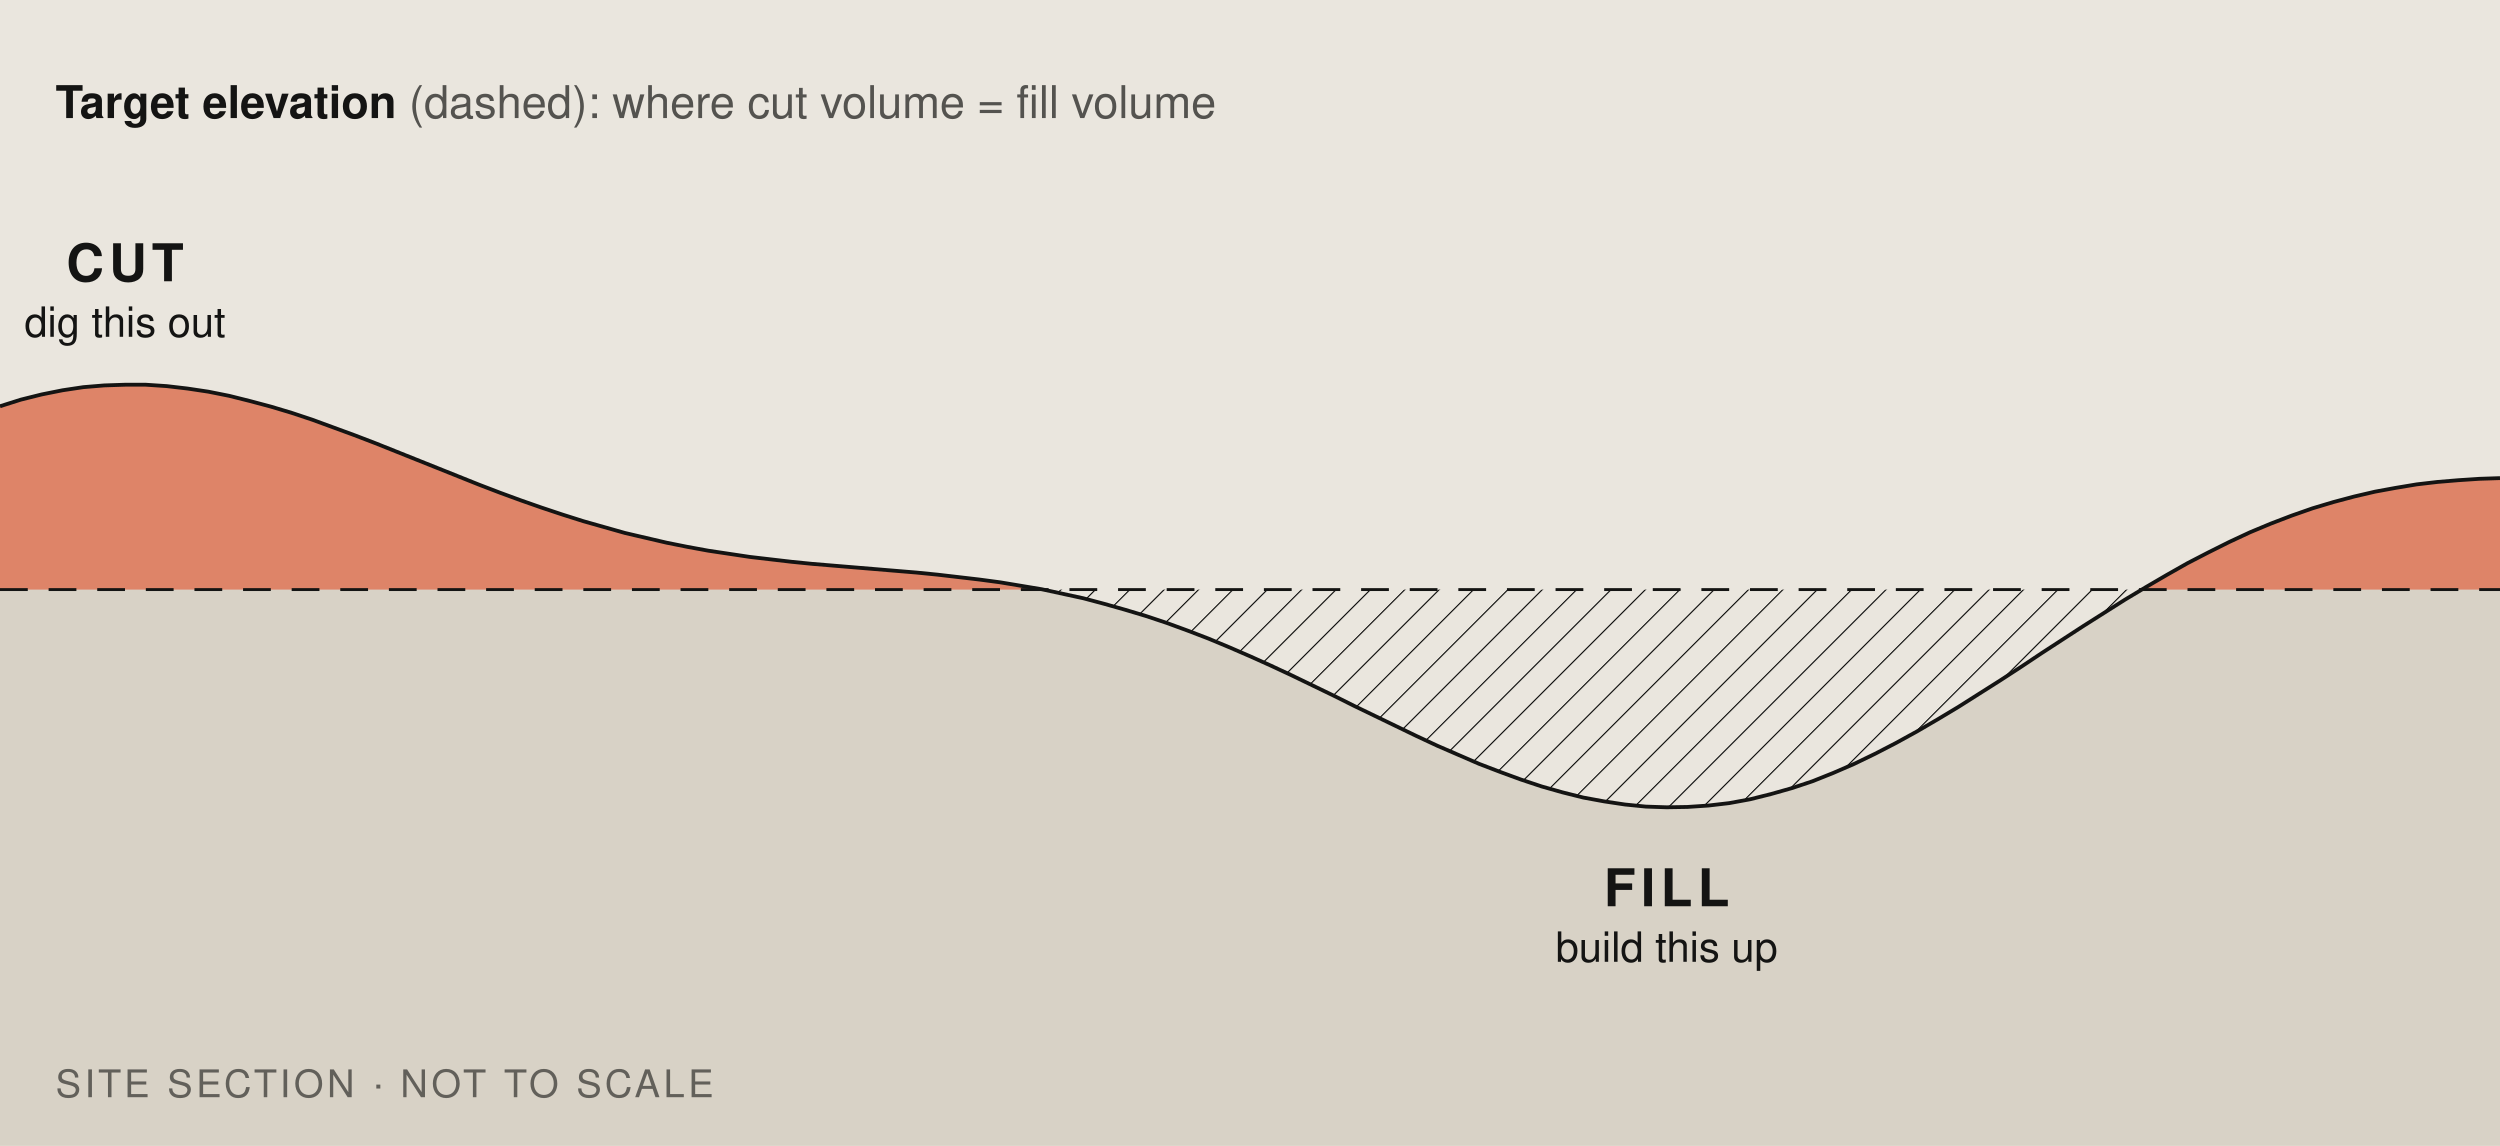
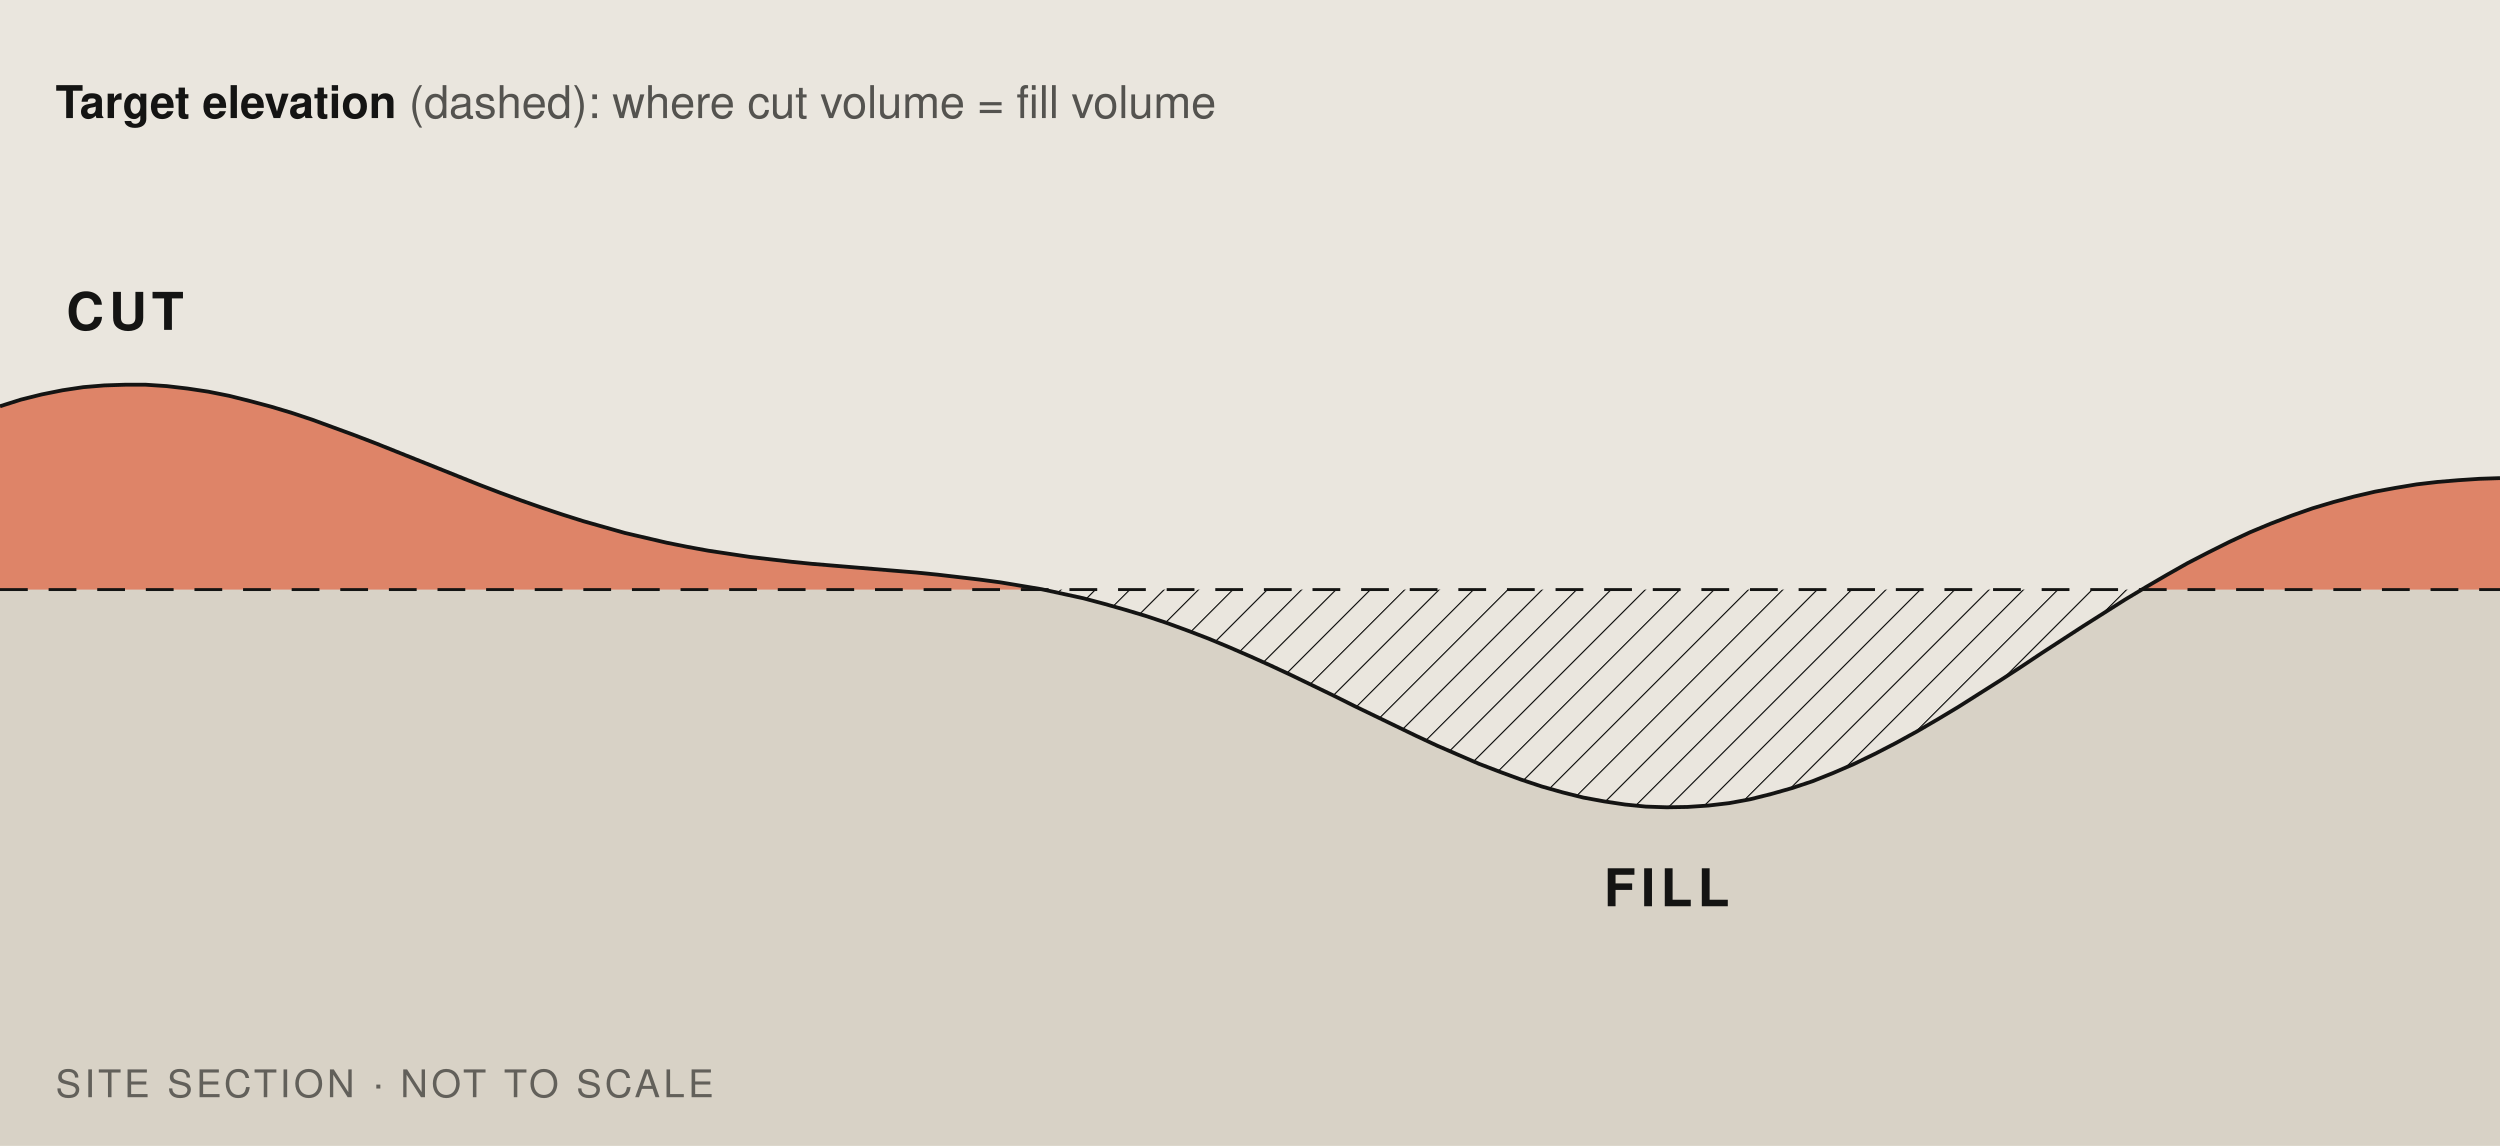
<svg xmlns="http://www.w3.org/2000/svg" data-thinned="1" viewBox="0 0 720 330" role="img" aria-label="Section diagram: soil above the target level is cut, the gap below it is filled, and the tool finds the level where they balance">
  <defs>
    <pattern id="hatch" width="7" height="7" patternUnits="userSpaceOnUse" patternTransform="rotate(45)">
      <line x1="0" y1="0" x2="0" y2="7" stroke="#141413" stroke-width="0.66" />
    </pattern>
    <clipPath id="above">
      <rect x="0" y="0" width="720" height="169.8" />
    </clipPath>
    <clipPath id="below">
      <rect x="0" y="169.8" width="720" height="330" />
    </clipPath>
  </defs>
  <rect width="720" height="330" fill="#EAE6DE" />
  <path d="M0 117.0 L6 115.1 L12 113.6 L18 112.4 L24 111.5 L30 111.0 L36 110.8 L42 110.8 L48 111.2 L54 111.9 L60 112.8 L66 114.0 L72 115.5 L78 117.1 L84 118.9 L90 120.9 L96 123.1 L102 125.3 L108 127.6 L114 130.0 L120 132.4 L126 134.8 L132 137.2 L138 139.6 L144 141.9 L150 144.1 L156 146.2 L162 148.2 L168 150.1 L174 151.8 L180 153.5 L186 154.9 L192 156.3 L198 157.5 L204 158.6 L210 159.5 L216 160.4 L222 161.1 L228 161.8 L234 162.4 L240 162.9 L246 163.4 L252 163.9 L258 164.4 L264 164.9 L270 165.5 L276 166.2 L282 166.9 L288 167.7 L294 168.7 L300 169.7 L306 171.0 L312 172.3 L318 173.9 L324 175.6 L330 177.4 L336 179.4 L342 181.6 L348 183.9 L354 186.4 L360 189.0 L366 191.7 L372 194.5 L378 197.4 L384 200.3 L390 203.3 L396 206.2 L402 209.1 L408 212.0 L414 214.8 L420 217.4 L426 220.0 L432 222.3 L438 224.5 L444 226.5 L450 228.2 L456 229.7 L462 230.8 L468 231.7 L474 232.3 L480 232.5 L486 232.4 L492 232.0 L498 231.3 L504 230.2 L510 228.7 L516 227.0 L522 225.0 L528 222.6 L534 220.0 L540 217.1 L546 214.0 L552 210.7 L558 207.2 L564 203.6 L570 199.8 L576 196.0 L582 192.1 L588 188.1 L594 184.2 L600 180.3 L606 176.5 L612 172.7 L618 169.1 L624 165.6 L630 162.2 L636 159.1 L642 156.1 L648 153.3 L654 150.8 L660 148.5 L666 146.4 L672 144.6 L678 143.0 L684 141.6 L690 140.5 L696 139.5 L702 138.8 L708 138.3 L714 137.9 L720 137.7 L720 330 L0 330 Z" fill="#D8D2C6" />
  <path d="M0 117.0 L6 115.1 L12 113.6 L18 112.4 L24 111.5 L30 111.0 L36 110.8 L42 110.8 L48 111.2 L54 111.9 L60 112.8 L66 114.0 L72 115.5 L78 117.1 L84 118.9 L90 120.9 L96 123.1 L102 125.3 L108 127.6 L114 130.0 L120 132.4 L126 134.8 L132 137.2 L138 139.6 L144 141.9 L150 144.1 L156 146.2 L162 148.2 L168 150.1 L174 151.8 L180 153.5 L186 154.9 L192 156.3 L198 157.5 L204 158.6 L210 159.5 L216 160.4 L222 161.1 L228 161.8 L234 162.4 L240 162.9 L246 163.4 L252 163.9 L258 164.4 L264 164.9 L270 165.5 L276 166.2 L282 166.9 L288 167.7 L294 168.7 L300 169.7 L306 171.0 L312 172.3 L318 173.9 L324 175.6 L330 177.4 L336 179.4 L342 181.6 L348 183.9 L354 186.4 L360 189.0 L366 191.7 L372 194.5 L378 197.4 L384 200.3 L390 203.3 L396 206.2 L402 209.1 L408 212.0 L414 214.8 L420 217.4 L426 220.0 L432 222.3 L438 224.5 L444 226.5 L450 228.2 L456 229.7 L462 230.8 L468 231.7 L474 232.3 L480 232.5 L486 232.4 L492 232.0 L498 231.3 L504 230.2 L510 228.7 L516 227.0 L522 225.0 L528 222.6 L534 220.0 L540 217.1 L546 214.0 L552 210.7 L558 207.2 L564 203.6 L570 199.8 L576 196.0 L582 192.1 L588 188.1 L594 184.2 L600 180.3 L606 176.5 L612 172.7 L618 169.1 L624 165.6 L630 162.2 L636 159.1 L642 156.1 L648 153.3 L654 150.8 L660 148.5 L666 146.4 L672 144.6 L678 143.0 L684 141.6 L690 140.5 L696 139.5 L702 138.8 L708 138.3 L714 137.9 L720 137.7 L720 169.8 L0 169.8 Z" fill="#E2512B" fill-opacity=".6" clip-path="url(#above)" />
  <path d="M0 117.0 L6 115.1 L12 113.6 L18 112.4 L24 111.5 L30 111.0 L36 110.8 L42 110.8 L48 111.2 L54 111.9 L60 112.8 L66 114.0 L72 115.5 L78 117.1 L84 118.9 L90 120.9 L96 123.1 L102 125.3 L108 127.6 L114 130.0 L120 132.4 L126 134.8 L132 137.2 L138 139.6 L144 141.9 L150 144.1 L156 146.2 L162 148.2 L168 150.1 L174 151.8 L180 153.5 L186 154.9 L192 156.3 L198 157.5 L204 158.6 L210 159.5 L216 160.4 L222 161.1 L228 161.8 L234 162.4 L240 162.9 L246 163.4 L252 163.9 L258 164.4 L264 164.9 L270 165.5 L276 166.2 L282 166.9 L288 167.7 L294 168.7 L300 169.7 L306 171.0 L312 172.3 L318 173.9 L324 175.6 L330 177.4 L336 179.4 L342 181.6 L348 183.9 L354 186.4 L360 189.0 L366 191.7 L372 194.5 L378 197.4 L384 200.3 L390 203.3 L396 206.2 L402 209.1 L408 212.0 L414 214.8 L420 217.4 L426 220.0 L432 222.3 L438 224.5 L444 226.5 L450 228.2 L456 229.7 L462 230.8 L468 231.7 L474 232.3 L480 232.5 L486 232.4 L492 232.0 L498 231.3 L504 230.2 L510 228.7 L516 227.0 L522 225.0 L528 222.6 L534 220.0 L540 217.1 L546 214.0 L552 210.7 L558 207.2 L564 203.6 L570 199.8 L576 196.0 L582 192.1 L588 188.1 L594 184.2 L600 180.3 L606 176.5 L612 172.7 L618 169.1 L624 165.6 L630 162.2 L636 159.1 L642 156.1 L648 153.3 L654 150.8 L660 148.5 L666 146.4 L672 144.6 L678 143.0 L684 141.6 L690 140.5 L696 139.5 L702 138.8 L708 138.3 L714 137.9 L720 137.7 L720 169.8 L0 169.8 Z" fill="url(#hatch)" clip-path="url(#below)" />
  <path d="M0 117.0 L6 115.1 L12 113.6 L18 112.4 L24 111.5 L30 111.0 L36 110.8 L42 110.8 L48 111.2 L54 111.9 L60 112.8 L66 114.0 L72 115.5 L78 117.1 L84 118.9 L90 120.9 L96 123.1 L102 125.3 L108 127.6 L114 130.0 L120 132.4 L126 134.8 L132 137.2 L138 139.6 L144 141.9 L150 144.1 L156 146.2 L162 148.2 L168 150.1 L174 151.8 L180 153.5 L186 154.9 L192 156.3 L198 157.5 L204 158.6 L210 159.5 L216 160.4 L222 161.1 L228 161.8 L234 162.4 L240 162.9 L246 163.4 L252 163.9 L258 164.4 L264 164.9 L270 165.5 L276 166.2 L282 166.9 L288 167.7 L294 168.7 L300 169.7 L306 171.0 L312 172.3 L318 173.9 L324 175.6 L330 177.4 L336 179.4 L342 181.6 L348 183.9 L354 186.4 L360 189.0 L366 191.7 L372 194.5 L378 197.4 L384 200.3 L390 203.3 L396 206.2 L402 209.1 L408 212.0 L414 214.8 L420 217.4 L426 220.0 L432 222.3 L438 224.5 L444 226.5 L450 228.2 L456 229.7 L462 230.8 L468 231.7 L474 232.3 L480 232.5 L486 232.4 L492 232.0 L498 231.3 L504 230.2 L510 228.7 L516 227.0 L522 225.0 L528 222.6 L534 220.0 L540 217.1 L546 214.0 L552 210.7 L558 207.2 L564 203.6 L570 199.8 L576 196.0 L582 192.1 L588 188.1 L594 184.2 L600 180.3 L606 176.5 L612 172.7 L618 169.1 L624 165.6 L630 162.2 L636 159.1 L642 156.1 L648 153.3 L654 150.8 L660 148.5 L666 146.4 L672 144.6 L678 143.0 L684 141.6 L690 140.5 L696 139.5 L702 138.8 L708 138.3 L714 137.9 L720 137.7" fill="none" stroke="#141413" stroke-width="1.1" />
  <line x1="0" y1="169.8" x2="720" y2="169.8" stroke="#141413" stroke-width="0.83" stroke-dasharray="8 6" />
  <text x="16" y="34" font-family="Archivo, Helvetica, Arial, sans-serif" font-size="13" font-weight="700" fill="#141413">Target elevation <tspan font-weight="400" fill-opacity=".7">(dashed): where cut volume = fill volume</tspan>
  </text>
-   <text x="36" y="81" text-anchor="middle" font-family="Archivo, Helvetica, Arial, sans-serif" font-size="15" font-weight="800" letter-spacing="1.5" fill="#141413">CUT</text>
-   <text x="36" y="97" text-anchor="middle" font-family="Archivo, Helvetica, Arial, sans-serif" font-size="12" fill="#141413">dig this out</text>
+   <text x="36" y="95" text-anchor="middle" font-family="Archivo, Helvetica, Arial, sans-serif" font-size="15" font-weight="800" letter-spacing="1.5" fill="#141413">CUT</text>
  <text x="480" y="261" text-anchor="middle" font-family="Archivo, Helvetica, Arial, sans-serif" font-size="15" font-weight="800" letter-spacing="1.5" fill="#141413">FILL</text>
-   <text x="480" y="277" text-anchor="middle" font-family="Archivo, Helvetica, Arial, sans-serif" font-size="12" fill="#141413">build this up</text>
  <text x="16" y="316" font-family="Archivo, Helvetica, Arial, sans-serif" font-size="11" letter-spacing="1" fill="#141413" fill-opacity=".6">SITE SECTION · NOT TO SCALE</text>
</svg>
